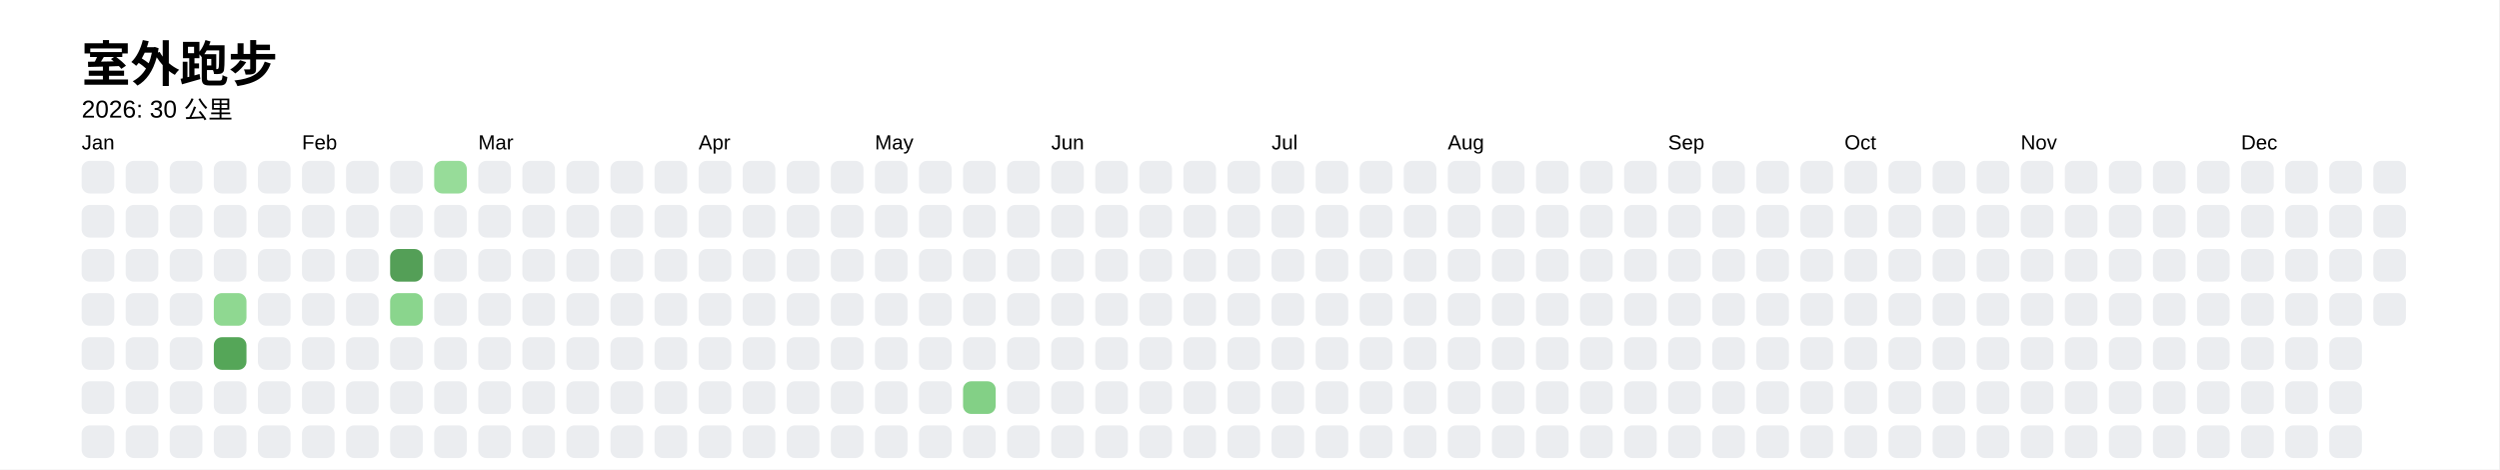
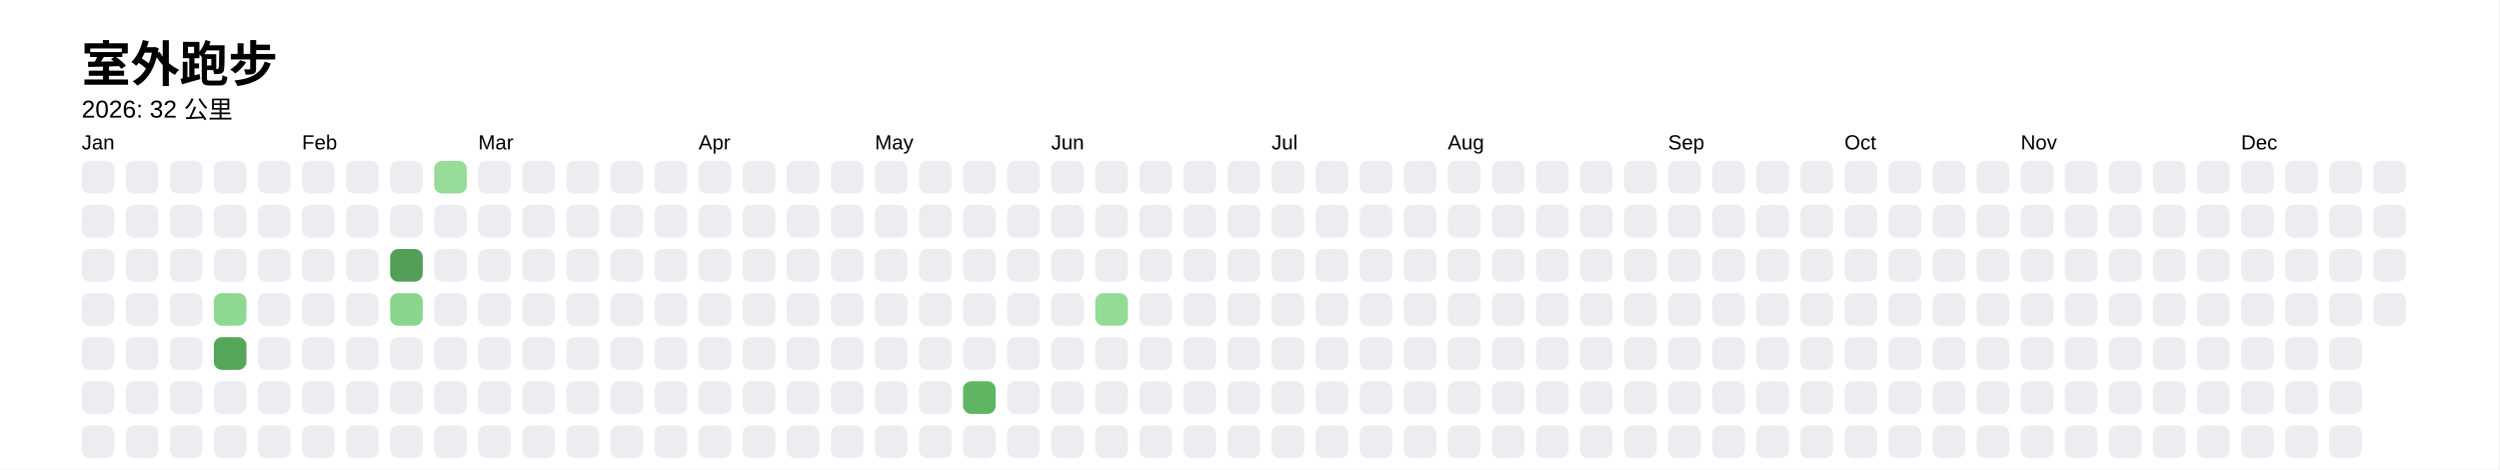
<svg xmlns="http://www.w3.org/2000/svg" baseProfile="full" height="57.5mm" version="1.1" viewBox="0,0,306.2,57.5" width="306.2mm">
  <defs />
  <rect fill="#FFFFFF" height="57.5" width="306.2" x="0" y="0" />
  <text fill="#000000" style="font-size:6px; font-family:Arial; font-weight:bold;" x="10" y="10">室外跑步</text>
-   <text fill="#000000" style="font-size:3px; font-family:Arial;" x="10" y="14.4">2026: 30 公里</text>
+   <text fill="#000000" style="font-size:3px; font-family:Arial;" x="10" y="14.4">2026: 32 公里</text>
  <text fill="#000000" style="font-size:2.5px; font-family:Arial" x="10" y="18.3">Jan</text>
  <rect fill="#EBEDF0" height="4" rx="1" ry="1" width="4" x="10" y="19.7" />
  <rect fill="#EBEDF0" height="4" rx="1" ry="1" width="4" x="10" y="25.1" />
  <rect fill="#EBEDF0" height="4" rx="1" ry="1" width="4" x="10" y="30.5" />
  <rect fill="#EBEDF0" height="4" rx="1" ry="1" width="4" x="10" y="35.9" />
  <rect fill="#EBEDF0" height="4" rx="1" ry="1" width="4" x="10" y="41.3" />
  <rect fill="#EBEDF0" height="4" rx="1" ry="1" width="4" x="10" y="46.7" />
  <rect fill="#EBEDF0" height="4" rx="1" ry="1" width="4" x="10" y="52.1" />
  <rect fill="#EBEDF0" height="4" rx="1" ry="1" width="4" x="15.4" y="19.7" />
  <rect fill="#EBEDF0" height="4" rx="1" ry="1" width="4" x="15.4" y="25.1" />
  <rect fill="#EBEDF0" height="4" rx="1" ry="1" width="4" x="15.4" y="30.5" />
  <rect fill="#EBEDF0" height="4" rx="1" ry="1" width="4" x="15.4" y="35.9" />
  <rect fill="#EBEDF0" height="4" rx="1" ry="1" width="4" x="15.4" y="41.3" />
  <rect fill="#EBEDF0" height="4" rx="1" ry="1" width="4" x="15.4" y="46.7" />
  <rect fill="#EBEDF0" height="4" rx="1" ry="1" width="4" x="15.4" y="52.1" />
  <rect fill="#EBEDF0" height="4" rx="1" ry="1" width="4" x="20.8" y="19.7" />
  <rect fill="#EBEDF0" height="4" rx="1" ry="1" width="4" x="20.8" y="25.1" />
  <rect fill="#EBEDF0" height="4" rx="1" ry="1" width="4" x="20.8" y="30.5" />
  <rect fill="#EBEDF0" height="4" rx="1" ry="1" width="4" x="20.8" y="35.9" />
  <rect fill="#EBEDF0" height="4" rx="1" ry="1" width="4" x="20.8" y="41.3" />
  <rect fill="#EBEDF0" height="4" rx="1" ry="1" width="4" x="20.8" y="46.7" />
  <rect fill="#EBEDF0" height="4" rx="1" ry="1" width="4" x="20.8" y="52.1" />
  <rect fill="#EBEDF0" height="4" rx="1" ry="1" width="4" x="26.2" y="19.7" />
  <rect fill="#EBEDF0" height="4" rx="1" ry="1" width="4" x="26.2" y="25.1" />
  <rect fill="#EBEDF0" height="4" rx="1" ry="1" width="4" x="26.2" y="30.5" />
  <rect fill="#8fd891" height="4" rx="1" ry="1" width="4" x="26.2" y="35.9" />
  <rect fill="#55a658" height="4" rx="1" ry="1" width="4" x="26.2" y="41.3" />
  <rect fill="#EBEDF0" height="4" rx="1" ry="1" width="4" x="26.2" y="46.7" />
  <rect fill="#EBEDF0" height="4" rx="1" ry="1" width="4" x="26.2" y="52.1" />
  <rect fill="#EBEDF0" height="4" rx="1" ry="1" width="4" x="31.6" y="19.7" />
  <rect fill="#EBEDF0" height="4" rx="1" ry="1" width="4" x="31.6" y="25.1" />
  <rect fill="#EBEDF0" height="4" rx="1" ry="1" width="4" x="31.6" y="30.5" />
  <rect fill="#EBEDF0" height="4" rx="1" ry="1" width="4" x="31.6" y="35.9" />
  <rect fill="#EBEDF0" height="4" rx="1" ry="1" width="4" x="31.6" y="41.3" />
  <rect fill="#EBEDF0" height="4" rx="1" ry="1" width="4" x="31.6" y="46.7" />
  <rect fill="#EBEDF0" height="4" rx="1" ry="1" width="4" x="31.6" y="52.1" />
  <text fill="#000000" style="font-size:2.5px; font-family:Arial" x="37.0" y="18.3">Feb</text>
  <rect fill="#EBEDF0" height="4" rx="1" ry="1" width="4" x="37.0" y="19.7" />
  <rect fill="#EBEDF0" height="4" rx="1" ry="1" width="4" x="37.0" y="25.1" />
  <rect fill="#EBEDF0" height="4" rx="1" ry="1" width="4" x="37.0" y="30.5" />
  <rect fill="#EBEDF0" height="4" rx="1" ry="1" width="4" x="37.0" y="35.9" />
  <rect fill="#EBEDF0" height="4" rx="1" ry="1" width="4" x="37.0" y="41.3" />
  <rect fill="#EBEDF0" height="4" rx="1" ry="1" width="4" x="37.0" y="46.7" />
  <rect fill="#EBEDF0" height="4" rx="1" ry="1" width="4" x="37.0" y="52.1" />
  <rect fill="#EBEDF0" height="4" rx="1" ry="1" width="4" x="42.4" y="19.7" />
  <rect fill="#EBEDF0" height="4" rx="1" ry="1" width="4" x="42.4" y="25.1" />
  <rect fill="#EBEDF0" height="4" rx="1" ry="1" width="4" x="42.4" y="30.5" />
  <rect fill="#EBEDF0" height="4" rx="1" ry="1" width="4" x="42.4" y="35.9" />
  <rect fill="#EBEDF0" height="4" rx="1" ry="1" width="4" x="42.4" y="41.3" />
  <rect fill="#EBEDF0" height="4" rx="1" ry="1" width="4" x="42.4" y="46.7" />
  <rect fill="#EBEDF0" height="4" rx="1" ry="1" width="4" x="42.4" y="52.1" />
  <rect fill="#EBEDF0" height="4" rx="1" ry="1" width="4" x="47.8" y="19.7" />
  <rect fill="#EBEDF0" height="4" rx="1" ry="1" width="4" x="47.8" y="25.1" />
  <rect fill="#549F57" height="4" rx="1" ry="1" width="4" x="47.8" y="30.5" />
  <rect fill="#8ad58d" height="4" rx="1" ry="1" width="4" x="47.8" y="35.9" />
  <rect fill="#EBEDF0" height="4" rx="1" ry="1" width="4" x="47.8" y="41.3" />
  <rect fill="#EBEDF0" height="4" rx="1" ry="1" width="4" x="47.8" y="46.7" />
  <rect fill="#EBEDF0" height="4" rx="1" ry="1" width="4" x="47.8" y="52.1" />
  <rect fill="#97dc99" height="4" rx="1" ry="1" width="4" x="53.2" y="19.7" />
  <rect fill="#EBEDF0" height="4" rx="1" ry="1" width="4" x="53.2" y="25.1" />
  <rect fill="#EBEDF0" height="4" rx="1" ry="1" width="4" x="53.2" y="30.5" />
  <rect fill="#EBEDF0" height="4" rx="1" ry="1" width="4" x="53.2" y="35.9" />
  <rect fill="#EBEDF0" height="4" rx="1" ry="1" width="4" x="53.2" y="41.3" />
  <rect fill="#EBEDF0" height="4" rx="1" ry="1" width="4" x="53.2" y="46.7" />
  <rect fill="#EBEDF0" height="4" rx="1" ry="1" width="4" x="53.2" y="52.1" />
  <text fill="#000000" style="font-size:2.5px; font-family:Arial" x="58.6" y="18.3">Mar</text>
  <rect fill="#EBEDF0" height="4" rx="1" ry="1" width="4" x="58.6" y="19.7" />
  <rect fill="#EBEDF0" height="4" rx="1" ry="1" width="4" x="58.6" y="25.1" />
  <rect fill="#EBEDF0" height="4" rx="1" ry="1" width="4" x="58.6" y="30.5" />
  <rect fill="#EBEDF0" height="4" rx="1" ry="1" width="4" x="58.6" y="35.9" />
  <rect fill="#EBEDF0" height="4" rx="1" ry="1" width="4" x="58.6" y="41.3" />
  <rect fill="#EBEDF0" height="4" rx="1" ry="1" width="4" x="58.6" y="46.7" />
  <rect fill="#EBEDF0" height="4" rx="1" ry="1" width="4" x="58.6" y="52.1" />
  <rect fill="#EBEDF0" height="4" rx="1" ry="1" width="4" x="64" y="19.7" />
  <rect fill="#EBEDF0" height="4" rx="1" ry="1" width="4" x="64" y="25.1" />
  <rect fill="#EBEDF0" height="4" rx="1" ry="1" width="4" x="64" y="30.5" />
  <rect fill="#EBEDF0" height="4" rx="1" ry="1" width="4" x="64" y="35.9" />
  <rect fill="#EBEDF0" height="4" rx="1" ry="1" width="4" x="64" y="41.3" />
  <rect fill="#EBEDF0" height="4" rx="1" ry="1" width="4" x="64" y="46.7" />
  <rect fill="#EBEDF0" height="4" rx="1" ry="1" width="4" x="64" y="52.1" />
  <rect fill="#EBEDF0" height="4" rx="1" ry="1" width="4" x="69.4" y="19.7" />
  <rect fill="#EBEDF0" height="4" rx="1" ry="1" width="4" x="69.4" y="25.1" />
  <rect fill="#EBEDF0" height="4" rx="1" ry="1" width="4" x="69.4" y="30.5" />
  <rect fill="#EBEDF0" height="4" rx="1" ry="1" width="4" x="69.4" y="35.9" />
  <rect fill="#EBEDF0" height="4" rx="1" ry="1" width="4" x="69.4" y="41.3" />
  <rect fill="#EBEDF0" height="4" rx="1" ry="1" width="4" x="69.4" y="46.7" />
  <rect fill="#EBEDF0" height="4" rx="1" ry="1" width="4" x="69.4" y="52.1" />
  <rect fill="#EBEDF0" height="4" rx="1" ry="1" width="4" x="74.8" y="19.7" />
  <rect fill="#EBEDF0" height="4" rx="1" ry="1" width="4" x="74.8" y="25.1" />
  <rect fill="#EBEDF0" height="4" rx="1" ry="1" width="4" x="74.8" y="30.5" />
  <rect fill="#EBEDF0" height="4" rx="1" ry="1" width="4" x="74.8" y="35.9" />
  <rect fill="#EBEDF0" height="4" rx="1" ry="1" width="4" x="74.8" y="41.3" />
  <rect fill="#EBEDF0" height="4" rx="1" ry="1" width="4" x="74.8" y="46.7" />
  <rect fill="#EBEDF0" height="4" rx="1" ry="1" width="4" x="74.8" y="52.1" />
  <rect fill="#EBEDF0" height="4" rx="1" ry="1" width="4" x="80.2" y="19.7" />
  <rect fill="#EBEDF0" height="4" rx="1" ry="1" width="4" x="80.2" y="25.1" />
  <rect fill="#EBEDF0" height="4" rx="1" ry="1" width="4" x="80.2" y="30.5" />
  <rect fill="#EBEDF0" height="4" rx="1" ry="1" width="4" x="80.2" y="35.9" />
  <rect fill="#EBEDF0" height="4" rx="1" ry="1" width="4" x="80.2" y="41.3" />
  <rect fill="#EBEDF0" height="4" rx="1" ry="1" width="4" x="80.2" y="46.7" />
  <rect fill="#EBEDF0" height="4" rx="1" ry="1" width="4" x="80.2" y="52.1" />
  <text fill="#000000" style="font-size:2.5px; font-family:Arial" x="85.6" y="18.3">Apr</text>
  <rect fill="#EBEDF0" height="4" rx="1" ry="1" width="4" x="85.6" y="19.7" />
  <rect fill="#EBEDF0" height="4" rx="1" ry="1" width="4" x="85.6" y="25.1" />
  <rect fill="#EBEDF0" height="4" rx="1" ry="1" width="4" x="85.6" y="30.5" />
  <rect fill="#EBEDF0" height="4" rx="1" ry="1" width="4" x="85.6" y="35.9" />
  <rect fill="#EBEDF0" height="4" rx="1" ry="1" width="4" x="85.6" y="41.3" />
  <rect fill="#EBEDF0" height="4" rx="1" ry="1" width="4" x="85.6" y="46.7" />
  <rect fill="#EBEDF0" height="4" rx="1" ry="1" width="4" x="85.6" y="52.1" />
  <rect fill="#EBEDF0" height="4" rx="1" ry="1" width="4" x="91" y="19.7" />
  <rect fill="#EBEDF0" height="4" rx="1" ry="1" width="4" x="91" y="25.1" />
  <rect fill="#EBEDF0" height="4" rx="1" ry="1" width="4" x="91" y="30.5" />
  <rect fill="#EBEDF0" height="4" rx="1" ry="1" width="4" x="91" y="35.9" />
  <rect fill="#EBEDF0" height="4" rx="1" ry="1" width="4" x="91" y="41.3" />
  <rect fill="#EBEDF0" height="4" rx="1" ry="1" width="4" x="91" y="46.7" />
  <rect fill="#EBEDF0" height="4" rx="1" ry="1" width="4" x="91" y="52.1" />
  <rect fill="#EBEDF0" height="4" rx="1" ry="1" width="4" x="96.4" y="19.7" />
  <rect fill="#EBEDF0" height="4" rx="1" ry="1" width="4" x="96.4" y="25.1" />
  <rect fill="#EBEDF0" height="4" rx="1" ry="1" width="4" x="96.4" y="30.5" />
  <rect fill="#EBEDF0" height="4" rx="1" ry="1" width="4" x="96.4" y="35.9" />
  <rect fill="#EBEDF0" height="4" rx="1" ry="1" width="4" x="96.4" y="41.3" />
  <rect fill="#EBEDF0" height="4" rx="1" ry="1" width="4" x="96.4" y="46.7" />
  <rect fill="#EBEDF0" height="4" rx="1" ry="1" width="4" x="96.4" y="52.1" />
  <rect fill="#EBEDF0" height="4" rx="1" ry="1" width="4" x="101.8" y="19.7" />
  <rect fill="#EBEDF0" height="4" rx="1" ry="1" width="4" x="101.8" y="25.1" />
  <rect fill="#EBEDF0" height="4" rx="1" ry="1" width="4" x="101.8" y="30.5" />
  <rect fill="#EBEDF0" height="4" rx="1" ry="1" width="4" x="101.8" y="35.9" />
  <rect fill="#EBEDF0" height="4" rx="1" ry="1" width="4" x="101.8" y="41.3" />
  <rect fill="#EBEDF0" height="4" rx="1" ry="1" width="4" x="101.8" y="46.7" />
  <rect fill="#EBEDF0" height="4" rx="1" ry="1" width="4" x="101.8" y="52.1" />
  <text fill="#000000" style="font-size:2.5px; font-family:Arial" x="107.2" y="18.3">May</text>
  <rect fill="#EBEDF0" height="4" rx="1" ry="1" width="4" x="107.2" y="19.7" />
  <rect fill="#EBEDF0" height="4" rx="1" ry="1" width="4" x="107.2" y="25.1" />
  <rect fill="#EBEDF0" height="4" rx="1" ry="1" width="4" x="107.2" y="30.5" />
  <rect fill="#EBEDF0" height="4" rx="1" ry="1" width="4" x="107.2" y="35.9" />
  <rect fill="#EBEDF0" height="4" rx="1" ry="1" width="4" x="107.2" y="41.3" />
  <rect fill="#EBEDF0" height="4" rx="1" ry="1" width="4" x="107.2" y="46.7" />
  <rect fill="#EBEDF0" height="4" rx="1" ry="1" width="4" x="107.2" y="52.1" />
  <rect fill="#EBEDF0" height="4" rx="1" ry="1" width="4" x="112.6" y="19.7" />
  <rect fill="#EBEDF0" height="4" rx="1" ry="1" width="4" x="112.6" y="25.1" />
  <rect fill="#EBEDF0" height="4" rx="1" ry="1" width="4" x="112.6" y="30.5" />
  <rect fill="#EBEDF0" height="4" rx="1" ry="1" width="4" x="112.6" y="35.9" />
  <rect fill="#EBEDF0" height="4" rx="1" ry="1" width="4" x="112.6" y="41.3" />
  <rect fill="#EBEDF0" height="4" rx="1" ry="1" width="4" x="112.6" y="46.7" />
  <rect fill="#EBEDF0" height="4" rx="1" ry="1" width="4" x="112.6" y="52.1" />
  <rect fill="#EBEDF0" height="4" rx="1" ry="1" width="4" x="118" y="19.7" />
  <rect fill="#EBEDF0" height="4" rx="1" ry="1" width="4" x="118" y="25.1" />
  <rect fill="#EBEDF0" height="4" rx="1" ry="1" width="4" x="118" y="30.5" />
  <rect fill="#EBEDF0" height="4" rx="1" ry="1" width="4" x="118" y="35.9" />
  <rect fill="#EBEDF0" height="4" rx="1" ry="1" width="4" x="118" y="41.3" />
-   <rect fill="#83d086" height="4" rx="1" ry="1" width="4" x="118" y="46.7" />
+   <rect fill="#5eb663" height="4" rx="1" ry="1" width="4" x="118" y="46.7" />
  <rect fill="#EBEDF0" height="4" rx="1" ry="1" width="4" x="118" y="52.1" />
  <rect fill="#EBEDF0" height="4" rx="1" ry="1" width="4" x="123.4" y="19.7" />
  <rect fill="#EBEDF0" height="4" rx="1" ry="1" width="4" x="123.4" y="25.1" />
  <rect fill="#EBEDF0" height="4" rx="1" ry="1" width="4" x="123.4" y="30.5" />
  <rect fill="#EBEDF0" height="4" rx="1" ry="1" width="4" x="123.4" y="35.9" />
  <rect fill="#EBEDF0" height="4" rx="1" ry="1" width="4" x="123.4" y="41.3" />
  <rect fill="#EBEDF0" height="4" rx="1" ry="1" width="4" x="123.4" y="46.7" />
  <rect fill="#EBEDF0" height="4" rx="1" ry="1" width="4" x="123.4" y="52.1" />
  <text fill="#000000" style="font-size:2.5px; font-family:Arial" x="128.8" y="18.3">Jun</text>
  <rect fill="#EBEDF0" height="4" rx="1" ry="1" width="4" x="128.8" y="19.7" />
  <rect fill="#EBEDF0" height="4" rx="1" ry="1" width="4" x="128.8" y="25.1" />
  <rect fill="#EBEDF0" height="4" rx="1" ry="1" width="4" x="128.8" y="30.5" />
  <rect fill="#EBEDF0" height="4" rx="1" ry="1" width="4" x="128.8" y="35.9" />
  <rect fill="#EBEDF0" height="4" rx="1" ry="1" width="4" x="128.8" y="41.3" />
  <rect fill="#EBEDF0" height="4" rx="1" ry="1" width="4" x="128.8" y="46.7" />
  <rect fill="#EBEDF0" height="4" rx="1" ry="1" width="4" x="128.8" y="52.1" />
  <rect fill="#EBEDF0" height="4" rx="1" ry="1" width="4" x="134.2" y="19.7" />
  <rect fill="#EBEDF0" height="4" rx="1" ry="1" width="4" x="134.2" y="25.1" />
  <rect fill="#EBEDF0" height="4" rx="1" ry="1" width="4" x="134.2" y="30.5" />
-   <rect fill="#EBEDF0" height="4" rx="1" ry="1" width="4" x="134.2" y="35.9" />
+   <rect fill="#94db96" height="4" rx="1" ry="1" width="4" x="134.2" y="35.9" />
  <rect fill="#EBEDF0" height="4" rx="1" ry="1" width="4" x="134.2" y="41.3" />
  <rect fill="#EBEDF0" height="4" rx="1" ry="1" width="4" x="134.2" y="46.7" />
  <rect fill="#EBEDF0" height="4" rx="1" ry="1" width="4" x="134.2" y="52.1" />
  <rect fill="#EBEDF0" height="4" rx="1" ry="1" width="4" x="139.6" y="19.7" />
  <rect fill="#EBEDF0" height="4" rx="1" ry="1" width="4" x="139.6" y="25.1" />
  <rect fill="#EBEDF0" height="4" rx="1" ry="1" width="4" x="139.6" y="30.5" />
  <rect fill="#EBEDF0" height="4" rx="1" ry="1" width="4" x="139.6" y="35.9" />
  <rect fill="#EBEDF0" height="4" rx="1" ry="1" width="4" x="139.6" y="41.3" />
  <rect fill="#EBEDF0" height="4" rx="1" ry="1" width="4" x="139.6" y="46.7" />
  <rect fill="#EBEDF0" height="4" rx="1" ry="1" width="4" x="139.6" y="52.1" />
  <rect fill="#EBEDF0" height="4" rx="1" ry="1" width="4" x="145" y="19.7" />
  <rect fill="#EBEDF0" height="4" rx="1" ry="1" width="4" x="145" y="25.1" />
  <rect fill="#EBEDF0" height="4" rx="1" ry="1" width="4" x="145" y="30.5" />
  <rect fill="#EBEDF0" height="4" rx="1" ry="1" width="4" x="145" y="35.9" />
  <rect fill="#EBEDF0" height="4" rx="1" ry="1" width="4" x="145" y="41.3" />
  <rect fill="#EBEDF0" height="4" rx="1" ry="1" width="4" x="145" y="46.7" />
  <rect fill="#EBEDF0" height="4" rx="1" ry="1" width="4" x="145" y="52.1" />
  <rect fill="#EBEDF0" height="4" rx="1" ry="1" width="4" x="150.4" y="19.7" />
  <rect fill="#EBEDF0" height="4" rx="1" ry="1" width="4" x="150.4" y="25.1" />
  <rect fill="#EBEDF0" height="4" rx="1" ry="1" width="4" x="150.4" y="30.5" />
  <rect fill="#EBEDF0" height="4" rx="1" ry="1" width="4" x="150.4" y="35.9" />
  <rect fill="#EBEDF0" height="4" rx="1" ry="1" width="4" x="150.4" y="41.3" />
  <rect fill="#EBEDF0" height="4" rx="1" ry="1" width="4" x="150.4" y="46.7" />
  <rect fill="#EBEDF0" height="4" rx="1" ry="1" width="4" x="150.4" y="52.1" />
  <text fill="#000000" style="font-size:2.5px; font-family:Arial" x="155.8" y="18.3">Jul</text>
  <rect fill="#EBEDF0" height="4" rx="1" ry="1" width="4" x="155.8" y="19.7" />
  <rect fill="#EBEDF0" height="4" rx="1" ry="1" width="4" x="155.8" y="25.1" />
  <rect fill="#EBEDF0" height="4" rx="1" ry="1" width="4" x="155.8" y="30.5" />
  <rect fill="#EBEDF0" height="4" rx="1" ry="1" width="4" x="155.8" y="35.9" />
  <rect fill="#EBEDF0" height="4" rx="1" ry="1" width="4" x="155.8" y="41.3" />
  <rect fill="#EBEDF0" height="4" rx="1" ry="1" width="4" x="155.8" y="46.7" />
  <rect fill="#EBEDF0" height="4" rx="1" ry="1" width="4" x="155.8" y="52.1" />
  <rect fill="#EBEDF0" height="4" rx="1" ry="1" width="4" x="161.2" y="19.7" />
  <rect fill="#EBEDF0" height="4" rx="1" ry="1" width="4" x="161.2" y="25.1" />
  <rect fill="#EBEDF0" height="4" rx="1" ry="1" width="4" x="161.2" y="30.5" />
  <rect fill="#EBEDF0" height="4" rx="1" ry="1" width="4" x="161.2" y="35.9" />
  <rect fill="#EBEDF0" height="4" rx="1" ry="1" width="4" x="161.2" y="41.3" />
  <rect fill="#EBEDF0" height="4" rx="1" ry="1" width="4" x="161.2" y="46.7" />
  <rect fill="#EBEDF0" height="4" rx="1" ry="1" width="4" x="161.2" y="52.1" />
  <rect fill="#EBEDF0" height="4" rx="1" ry="1" width="4" x="166.6" y="19.7" />
  <rect fill="#EBEDF0" height="4" rx="1" ry="1" width="4" x="166.6" y="25.1" />
  <rect fill="#EBEDF0" height="4" rx="1" ry="1" width="4" x="166.6" y="30.5" />
  <rect fill="#EBEDF0" height="4" rx="1" ry="1" width="4" x="166.6" y="35.9" />
  <rect fill="#EBEDF0" height="4" rx="1" ry="1" width="4" x="166.6" y="41.3" />
  <rect fill="#EBEDF0" height="4" rx="1" ry="1" width="4" x="166.6" y="46.7" />
  <rect fill="#EBEDF0" height="4" rx="1" ry="1" width="4" x="166.6" y="52.1" />
  <rect fill="#EBEDF0" height="4" rx="1" ry="1" width="4" x="172" y="19.7" />
  <rect fill="#EBEDF0" height="4" rx="1" ry="1" width="4" x="172" y="25.1" />
  <rect fill="#EBEDF0" height="4" rx="1" ry="1" width="4" x="172" y="30.5" />
  <rect fill="#EBEDF0" height="4" rx="1" ry="1" width="4" x="172" y="35.9" />
  <rect fill="#EBEDF0" height="4" rx="1" ry="1" width="4" x="172" y="41.3" />
  <rect fill="#EBEDF0" height="4" rx="1" ry="1" width="4" x="172" y="46.7" />
  <rect fill="#EBEDF0" height="4" rx="1" ry="1" width="4" x="172" y="52.1" />
  <text fill="#000000" style="font-size:2.5px; font-family:Arial" x="177.4" y="18.3">Aug</text>
  <rect fill="#EBEDF0" height="4" rx="1" ry="1" width="4" x="177.4" y="19.7" />
  <rect fill="#EBEDF0" height="4" rx="1" ry="1" width="4" x="177.4" y="25.1" />
  <rect fill="#EBEDF0" height="4" rx="1" ry="1" width="4" x="177.4" y="30.5" />
  <rect fill="#EBEDF0" height="4" rx="1" ry="1" width="4" x="177.4" y="35.9" />
  <rect fill="#EBEDF0" height="4" rx="1" ry="1" width="4" x="177.4" y="41.3" />
  <rect fill="#EBEDF0" height="4" rx="1" ry="1" width="4" x="177.4" y="46.7" />
  <rect fill="#EBEDF0" height="4" rx="1" ry="1" width="4" x="177.4" y="52.1" />
  <rect fill="#EBEDF0" height="4" rx="1" ry="1" width="4" x="182.8" y="19.7" />
  <rect fill="#EBEDF0" height="4" rx="1" ry="1" width="4" x="182.8" y="25.1" />
  <rect fill="#EBEDF0" height="4" rx="1" ry="1" width="4" x="182.8" y="30.5" />
  <rect fill="#EBEDF0" height="4" rx="1" ry="1" width="4" x="182.8" y="35.9" />
  <rect fill="#EBEDF0" height="4" rx="1" ry="1" width="4" x="182.8" y="41.3" />
  <rect fill="#EBEDF0" height="4" rx="1" ry="1" width="4" x="182.8" y="46.7" />
  <rect fill="#EBEDF0" height="4" rx="1" ry="1" width="4" x="182.8" y="52.1" />
  <rect fill="#EBEDF0" height="4" rx="1" ry="1" width="4" x="188.2" y="19.7" />
  <rect fill="#EBEDF0" height="4" rx="1" ry="1" width="4" x="188.2" y="25.1" />
  <rect fill="#EBEDF0" height="4" rx="1" ry="1" width="4" x="188.2" y="30.5" />
  <rect fill="#EBEDF0" height="4" rx="1" ry="1" width="4" x="188.2" y="35.9" />
  <rect fill="#EBEDF0" height="4" rx="1" ry="1" width="4" x="188.2" y="41.3" />
  <rect fill="#EBEDF0" height="4" rx="1" ry="1" width="4" x="188.2" y="46.7" />
  <rect fill="#EBEDF0" height="4" rx="1" ry="1" width="4" x="188.2" y="52.1" />
  <rect fill="#EBEDF0" height="4" rx="1" ry="1" width="4" x="193.6" y="19.7" />
  <rect fill="#EBEDF0" height="4" rx="1" ry="1" width="4" x="193.6" y="25.1" />
  <rect fill="#EBEDF0" height="4" rx="1" ry="1" width="4" x="193.6" y="30.5" />
  <rect fill="#EBEDF0" height="4" rx="1" ry="1" width="4" x="193.6" y="35.9" />
  <rect fill="#EBEDF0" height="4" rx="1" ry="1" width="4" x="193.6" y="41.3" />
  <rect fill="#EBEDF0" height="4" rx="1" ry="1" width="4" x="193.6" y="46.7" />
  <rect fill="#EBEDF0" height="4" rx="1" ry="1" width="4" x="193.6" y="52.1" />
  <rect fill="#EBEDF0" height="4" rx="1" ry="1" width="4" x="199" y="19.7" />
  <rect fill="#EBEDF0" height="4" rx="1" ry="1" width="4" x="199" y="25.1" />
  <rect fill="#EBEDF0" height="4" rx="1" ry="1" width="4" x="199" y="30.5" />
  <rect fill="#EBEDF0" height="4" rx="1" ry="1" width="4" x="199" y="35.9" />
  <rect fill="#EBEDF0" height="4" rx="1" ry="1" width="4" x="199" y="41.3" />
  <rect fill="#EBEDF0" height="4" rx="1" ry="1" width="4" x="199" y="46.7" />
  <rect fill="#EBEDF0" height="4" rx="1" ry="1" width="4" x="199" y="52.1" />
  <text fill="#000000" style="font-size:2.5px; font-family:Arial" x="204.4" y="18.3">Sep</text>
  <rect fill="#EBEDF0" height="4" rx="1" ry="1" width="4" x="204.4" y="19.7" />
  <rect fill="#EBEDF0" height="4" rx="1" ry="1" width="4" x="204.4" y="25.1" />
  <rect fill="#EBEDF0" height="4" rx="1" ry="1" width="4" x="204.4" y="30.5" />
  <rect fill="#EBEDF0" height="4" rx="1" ry="1" width="4" x="204.4" y="35.9" />
  <rect fill="#EBEDF0" height="4" rx="1" ry="1" width="4" x="204.4" y="41.3" />
  <rect fill="#EBEDF0" height="4" rx="1" ry="1" width="4" x="204.4" y="46.7" />
  <rect fill="#EBEDF0" height="4" rx="1" ry="1" width="4" x="204.4" y="52.1" />
  <rect fill="#EBEDF0" height="4" rx="1" ry="1" width="4" x="209.8" y="19.7" />
  <rect fill="#EBEDF0" height="4" rx="1" ry="1" width="4" x="209.8" y="25.1" />
  <rect fill="#EBEDF0" height="4" rx="1" ry="1" width="4" x="209.8" y="30.5" />
  <rect fill="#EBEDF0" height="4" rx="1" ry="1" width="4" x="209.8" y="35.9" />
  <rect fill="#EBEDF0" height="4" rx="1" ry="1" width="4" x="209.8" y="41.3" />
  <rect fill="#EBEDF0" height="4" rx="1" ry="1" width="4" x="209.8" y="46.7" />
  <rect fill="#EBEDF0" height="4" rx="1" ry="1" width="4" x="209.8" y="52.1" />
  <rect fill="#EBEDF0" height="4" rx="1" ry="1" width="4" x="215.2" y="19.7" />
  <rect fill="#EBEDF0" height="4" rx="1" ry="1" width="4" x="215.2" y="25.1" />
  <rect fill="#EBEDF0" height="4" rx="1" ry="1" width="4" x="215.2" y="30.5" />
  <rect fill="#EBEDF0" height="4" rx="1" ry="1" width="4" x="215.2" y="35.9" />
  <rect fill="#EBEDF0" height="4" rx="1" ry="1" width="4" x="215.2" y="41.3" />
  <rect fill="#EBEDF0" height="4" rx="1" ry="1" width="4" x="215.2" y="46.7" />
  <rect fill="#EBEDF0" height="4" rx="1" ry="1" width="4" x="215.2" y="52.1" />
  <rect fill="#EBEDF0" height="4" rx="1" ry="1" width="4" x="220.6" y="19.7" />
  <rect fill="#EBEDF0" height="4" rx="1" ry="1" width="4" x="220.6" y="25.1" />
  <rect fill="#EBEDF0" height="4" rx="1" ry="1" width="4" x="220.6" y="30.5" />
  <rect fill="#EBEDF0" height="4" rx="1" ry="1" width="4" x="220.6" y="35.9" />
  <rect fill="#EBEDF0" height="4" rx="1" ry="1" width="4" x="220.6" y="41.3" />
  <rect fill="#EBEDF0" height="4" rx="1" ry="1" width="4" x="220.6" y="46.7" />
  <rect fill="#EBEDF0" height="4" rx="1" ry="1" width="4" x="220.6" y="52.1" />
  <text fill="#000000" style="font-size:2.5px; font-family:Arial" x="226" y="18.3">Oct</text>
  <rect fill="#EBEDF0" height="4" rx="1" ry="1" width="4" x="226" y="19.7" />
  <rect fill="#EBEDF0" height="4" rx="1" ry="1" width="4" x="226" y="25.1" />
  <rect fill="#EBEDF0" height="4" rx="1" ry="1" width="4" x="226" y="30.5" />
  <rect fill="#EBEDF0" height="4" rx="1" ry="1" width="4" x="226" y="35.9" />
  <rect fill="#EBEDF0" height="4" rx="1" ry="1" width="4" x="226" y="41.3" />
  <rect fill="#EBEDF0" height="4" rx="1" ry="1" width="4" x="226" y="46.7" />
  <rect fill="#EBEDF0" height="4" rx="1" ry="1" width="4" x="226" y="52.1" />
  <rect fill="#EBEDF0" height="4" rx="1" ry="1" width="4" x="231.4" y="19.7" />
  <rect fill="#EBEDF0" height="4" rx="1" ry="1" width="4" x="231.4" y="25.1" />
  <rect fill="#EBEDF0" height="4" rx="1" ry="1" width="4" x="231.4" y="30.5" />
  <rect fill="#EBEDF0" height="4" rx="1" ry="1" width="4" x="231.4" y="35.9" />
  <rect fill="#EBEDF0" height="4" rx="1" ry="1" width="4" x="231.4" y="41.3" />
  <rect fill="#EBEDF0" height="4" rx="1" ry="1" width="4" x="231.4" y="46.7" />
  <rect fill="#EBEDF0" height="4" rx="1" ry="1" width="4" x="231.4" y="52.1" />
  <rect fill="#EBEDF0" height="4" rx="1" ry="1" width="4" x="236.8" y="19.7" />
  <rect fill="#EBEDF0" height="4" rx="1" ry="1" width="4" x="236.8" y="25.1" />
  <rect fill="#EBEDF0" height="4" rx="1" ry="1" width="4" x="236.8" y="30.5" />
  <rect fill="#EBEDF0" height="4" rx="1" ry="1" width="4" x="236.8" y="35.9" />
  <rect fill="#EBEDF0" height="4" rx="1" ry="1" width="4" x="236.8" y="41.3" />
  <rect fill="#EBEDF0" height="4" rx="1" ry="1" width="4" x="236.8" y="46.7" />
  <rect fill="#EBEDF0" height="4" rx="1" ry="1" width="4" x="236.8" y="52.1" />
  <rect fill="#EBEDF0" height="4" rx="1" ry="1" width="4" x="242.2" y="19.7" />
  <rect fill="#EBEDF0" height="4" rx="1" ry="1" width="4" x="242.2" y="25.1" />
  <rect fill="#EBEDF0" height="4" rx="1" ry="1" width="4" x="242.2" y="30.5" />
  <rect fill="#EBEDF0" height="4" rx="1" ry="1" width="4" x="242.2" y="35.9" />
  <rect fill="#EBEDF0" height="4" rx="1" ry="1" width="4" x="242.2" y="41.3" />
  <rect fill="#EBEDF0" height="4" rx="1" ry="1" width="4" x="242.2" y="46.7" />
  <rect fill="#EBEDF0" height="4" rx="1" ry="1" width="4" x="242.2" y="52.1" />
  <text fill="#000000" style="font-size:2.5px; font-family:Arial" x="247.6" y="18.3">Nov</text>
  <rect fill="#EBEDF0" height="4" rx="1" ry="1" width="4" x="247.6" y="19.7" />
  <rect fill="#EBEDF0" height="4" rx="1" ry="1" width="4" x="247.6" y="25.1" />
  <rect fill="#EBEDF0" height="4" rx="1" ry="1" width="4" x="247.6" y="30.5" />
  <rect fill="#EBEDF0" height="4" rx="1" ry="1" width="4" x="247.6" y="35.9" />
  <rect fill="#EBEDF0" height="4" rx="1" ry="1" width="4" x="247.6" y="41.3" />
  <rect fill="#EBEDF0" height="4" rx="1" ry="1" width="4" x="247.6" y="46.7" />
  <rect fill="#EBEDF0" height="4" rx="1" ry="1" width="4" x="247.6" y="52.1" />
  <rect fill="#EBEDF0" height="4" rx="1" ry="1" width="4" x="253" y="19.7" />
  <rect fill="#EBEDF0" height="4" rx="1" ry="1" width="4" x="253" y="25.1" />
  <rect fill="#EBEDF0" height="4" rx="1" ry="1" width="4" x="253" y="30.5" />
  <rect fill="#EBEDF0" height="4" rx="1" ry="1" width="4" x="253" y="35.9" />
  <rect fill="#EBEDF0" height="4" rx="1" ry="1" width="4" x="253" y="41.3" />
  <rect fill="#EBEDF0" height="4" rx="1" ry="1" width="4" x="253" y="46.7" />
  <rect fill="#EBEDF0" height="4" rx="1" ry="1" width="4" x="253" y="52.1" />
  <rect fill="#EBEDF0" height="4" rx="1" ry="1" width="4" x="258.4" y="19.7" />
  <rect fill="#EBEDF0" height="4" rx="1" ry="1" width="4" x="258.4" y="25.1" />
  <rect fill="#EBEDF0" height="4" rx="1" ry="1" width="4" x="258.4" y="30.5" />
  <rect fill="#EBEDF0" height="4" rx="1" ry="1" width="4" x="258.4" y="35.9" />
  <rect fill="#EBEDF0" height="4" rx="1" ry="1" width="4" x="258.4" y="41.3" />
  <rect fill="#EBEDF0" height="4" rx="1" ry="1" width="4" x="258.4" y="46.7" />
  <rect fill="#EBEDF0" height="4" rx="1" ry="1" width="4" x="258.4" y="52.1" />
  <rect fill="#EBEDF0" height="4" rx="1" ry="1" width="4" x="263.8" y="19.7" />
  <rect fill="#EBEDF0" height="4" rx="1" ry="1" width="4" x="263.8" y="25.1" />
  <rect fill="#EBEDF0" height="4" rx="1" ry="1" width="4" x="263.8" y="30.5" />
  <rect fill="#EBEDF0" height="4" rx="1" ry="1" width="4" x="263.8" y="35.9" />
  <rect fill="#EBEDF0" height="4" rx="1" ry="1" width="4" x="263.8" y="41.3" />
  <rect fill="#EBEDF0" height="4" rx="1" ry="1" width="4" x="263.8" y="46.7" />
  <rect fill="#EBEDF0" height="4" rx="1" ry="1" width="4" x="263.8" y="52.1" />
  <rect fill="#EBEDF0" height="4" rx="1" ry="1" width="4" x="269.2" y="19.7" />
  <rect fill="#EBEDF0" height="4" rx="1" ry="1" width="4" x="269.2" y="25.1" />
  <rect fill="#EBEDF0" height="4" rx="1" ry="1" width="4" x="269.2" y="30.5" />
  <rect fill="#EBEDF0" height="4" rx="1" ry="1" width="4" x="269.2" y="35.9" />
  <rect fill="#EBEDF0" height="4" rx="1" ry="1" width="4" x="269.2" y="41.3" />
  <rect fill="#EBEDF0" height="4" rx="1" ry="1" width="4" x="269.2" y="46.7" />
  <rect fill="#EBEDF0" height="4" rx="1" ry="1" width="4" x="269.2" y="52.1" />
  <text fill="#000000" style="font-size:2.5px; font-family:Arial" x="274.6" y="18.3">Dec</text>
  <rect fill="#EBEDF0" height="4" rx="1" ry="1" width="4" x="274.6" y="19.7" />
  <rect fill="#EBEDF0" height="4" rx="1" ry="1" width="4" x="274.6" y="25.1" />
  <rect fill="#EBEDF0" height="4" rx="1" ry="1" width="4" x="274.6" y="30.5" />
  <rect fill="#EBEDF0" height="4" rx="1" ry="1" width="4" x="274.6" y="35.9" />
  <rect fill="#EBEDF0" height="4" rx="1" ry="1" width="4" x="274.6" y="41.3" />
  <rect fill="#EBEDF0" height="4" rx="1" ry="1" width="4" x="274.6" y="46.7" />
  <rect fill="#EBEDF0" height="4" rx="1" ry="1" width="4" x="274.6" y="52.1" />
  <rect fill="#EBEDF0" height="4" rx="1" ry="1" width="4" x="280" y="19.7" />
  <rect fill="#EBEDF0" height="4" rx="1" ry="1" width="4" x="280" y="25.1" />
  <rect fill="#EBEDF0" height="4" rx="1" ry="1" width="4" x="280" y="30.5" />
  <rect fill="#EBEDF0" height="4" rx="1" ry="1" width="4" x="280" y="35.9" />
  <rect fill="#EBEDF0" height="4" rx="1" ry="1" width="4" x="280" y="41.3" />
  <rect fill="#EBEDF0" height="4" rx="1" ry="1" width="4" x="280" y="46.7" />
  <rect fill="#EBEDF0" height="4" rx="1" ry="1" width="4" x="280" y="52.1" />
  <rect fill="#EBEDF0" height="4" rx="1" ry="1" width="4" x="285.4" y="19.7" />
  <rect fill="#EBEDF0" height="4" rx="1" ry="1" width="4" x="285.4" y="25.1" />
  <rect fill="#EBEDF0" height="4" rx="1" ry="1" width="4" x="285.4" y="30.5" />
  <rect fill="#EBEDF0" height="4" rx="1" ry="1" width="4" x="285.4" y="35.9" />
  <rect fill="#EBEDF0" height="4" rx="1" ry="1" width="4" x="285.4" y="41.3" />
  <rect fill="#EBEDF0" height="4" rx="1" ry="1" width="4" x="285.4" y="46.7" />
  <rect fill="#EBEDF0" height="4" rx="1" ry="1" width="4" x="285.4" y="52.1" />
  <rect fill="#EBEDF0" height="4" rx="1" ry="1" width="4" x="290.8" y="19.7" />
  <rect fill="#EBEDF0" height="4" rx="1" ry="1" width="4" x="290.8" y="25.1" />
  <rect fill="#EBEDF0" height="4" rx="1" ry="1" width="4" x="290.8" y="30.5" />
  <rect fill="#EBEDF0" height="4" rx="1" ry="1" width="4" x="290.8" y="35.9" />
</svg>
